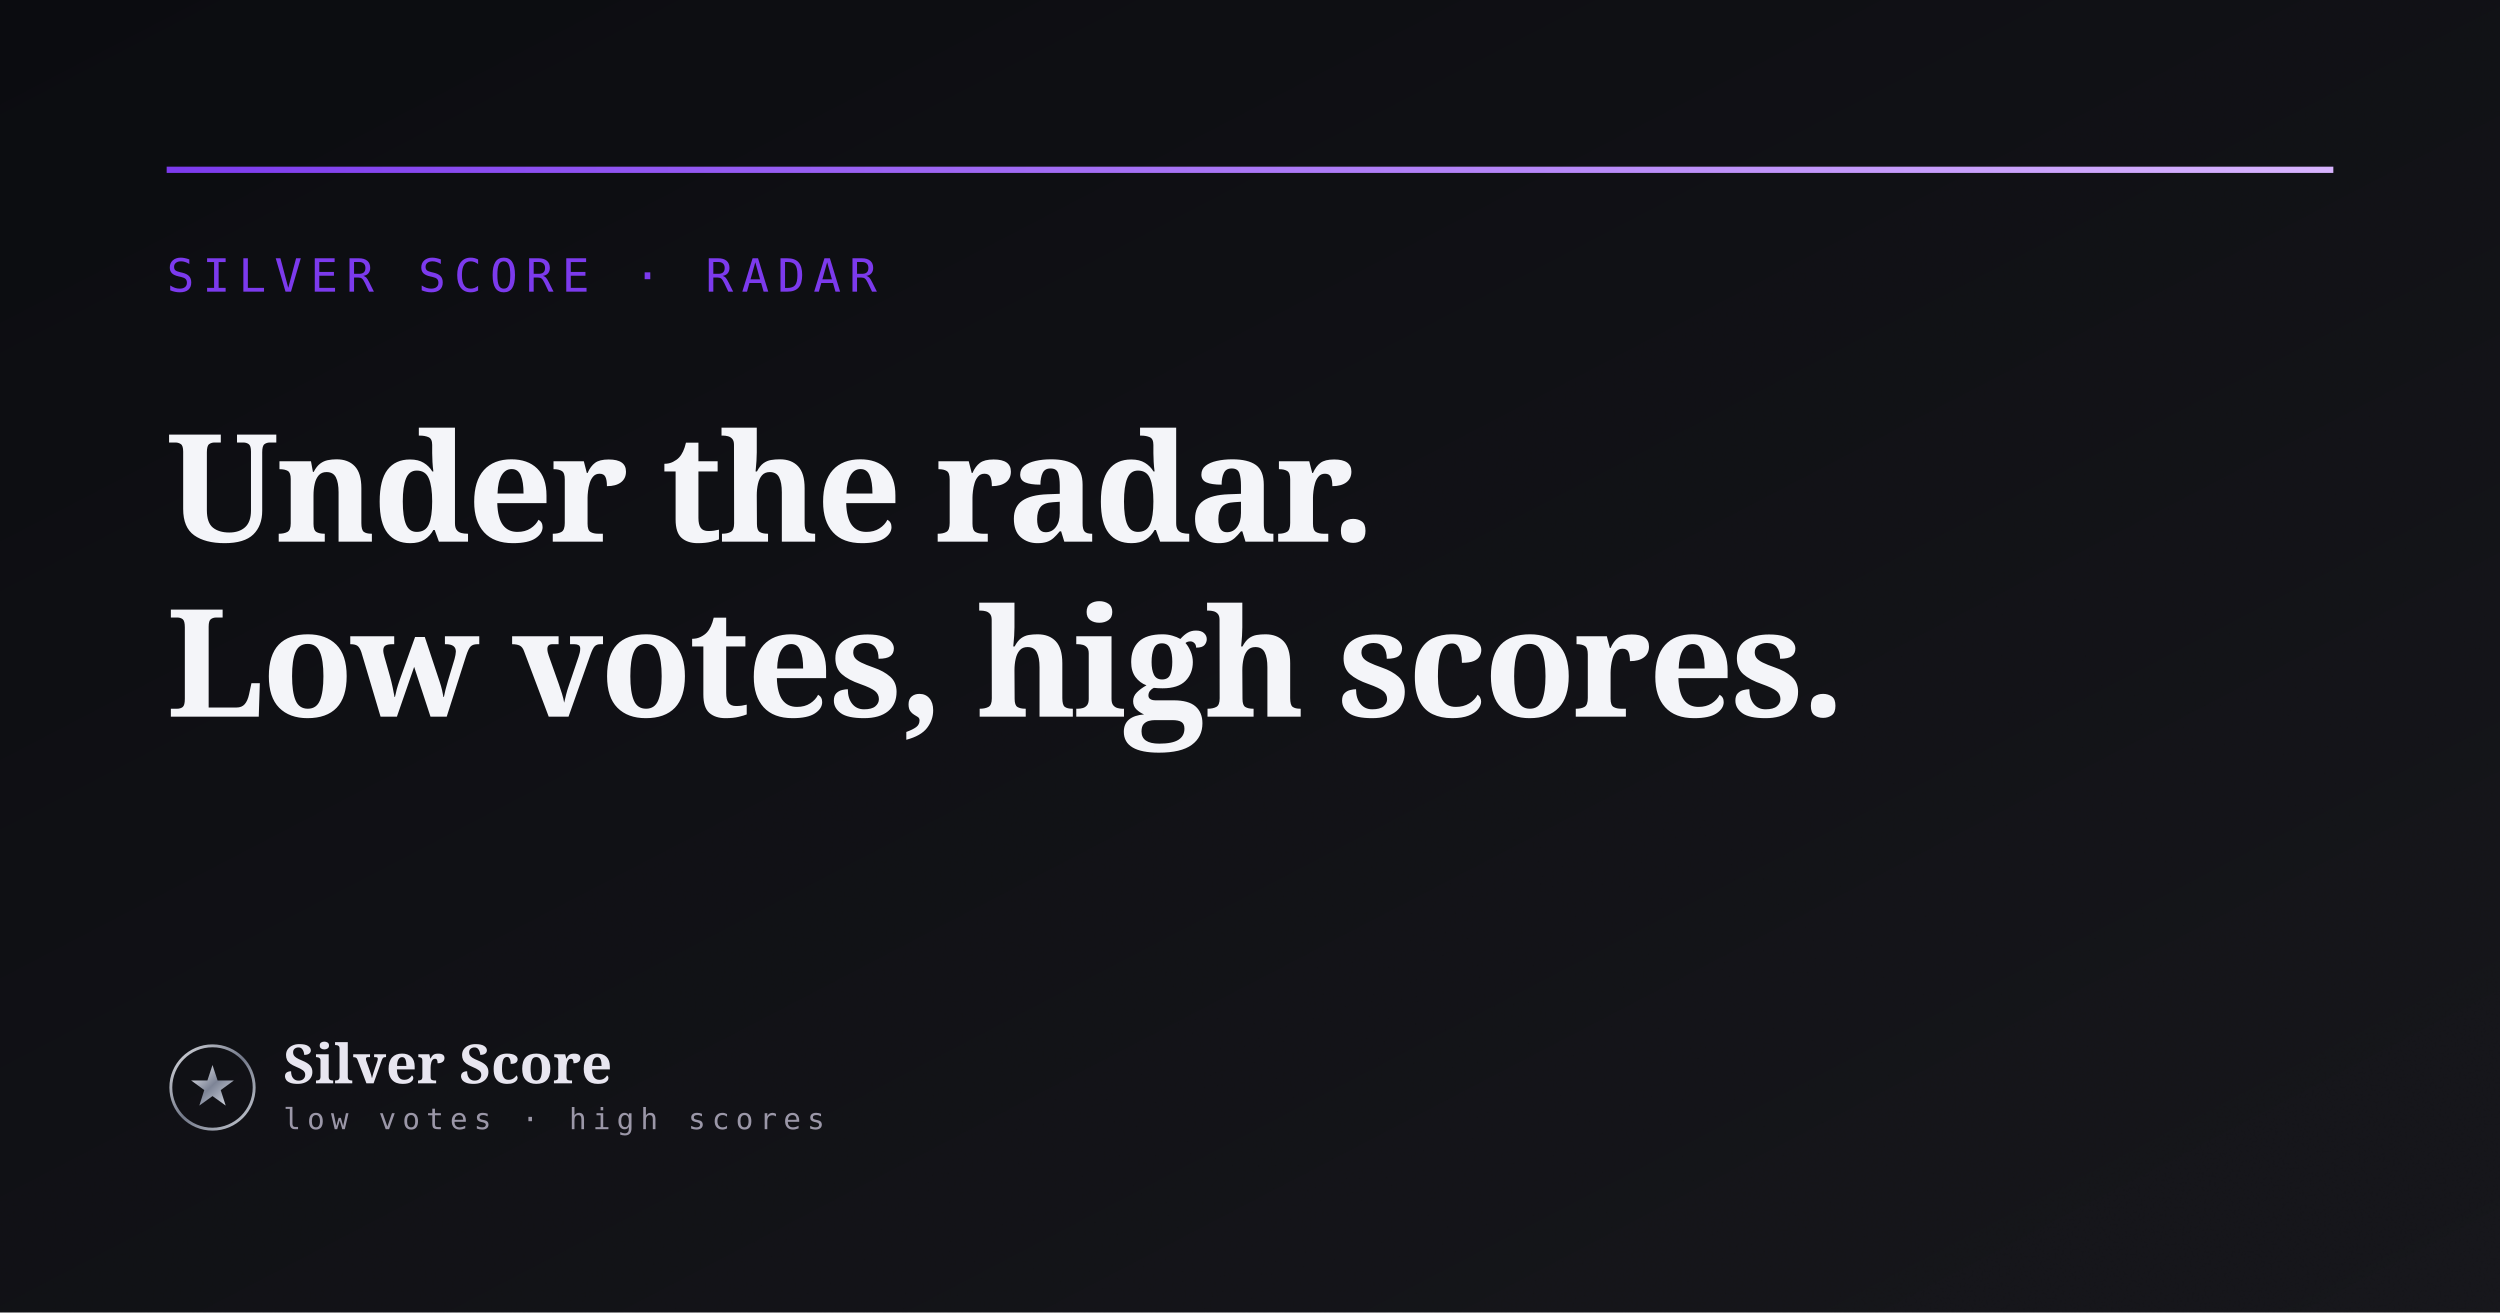
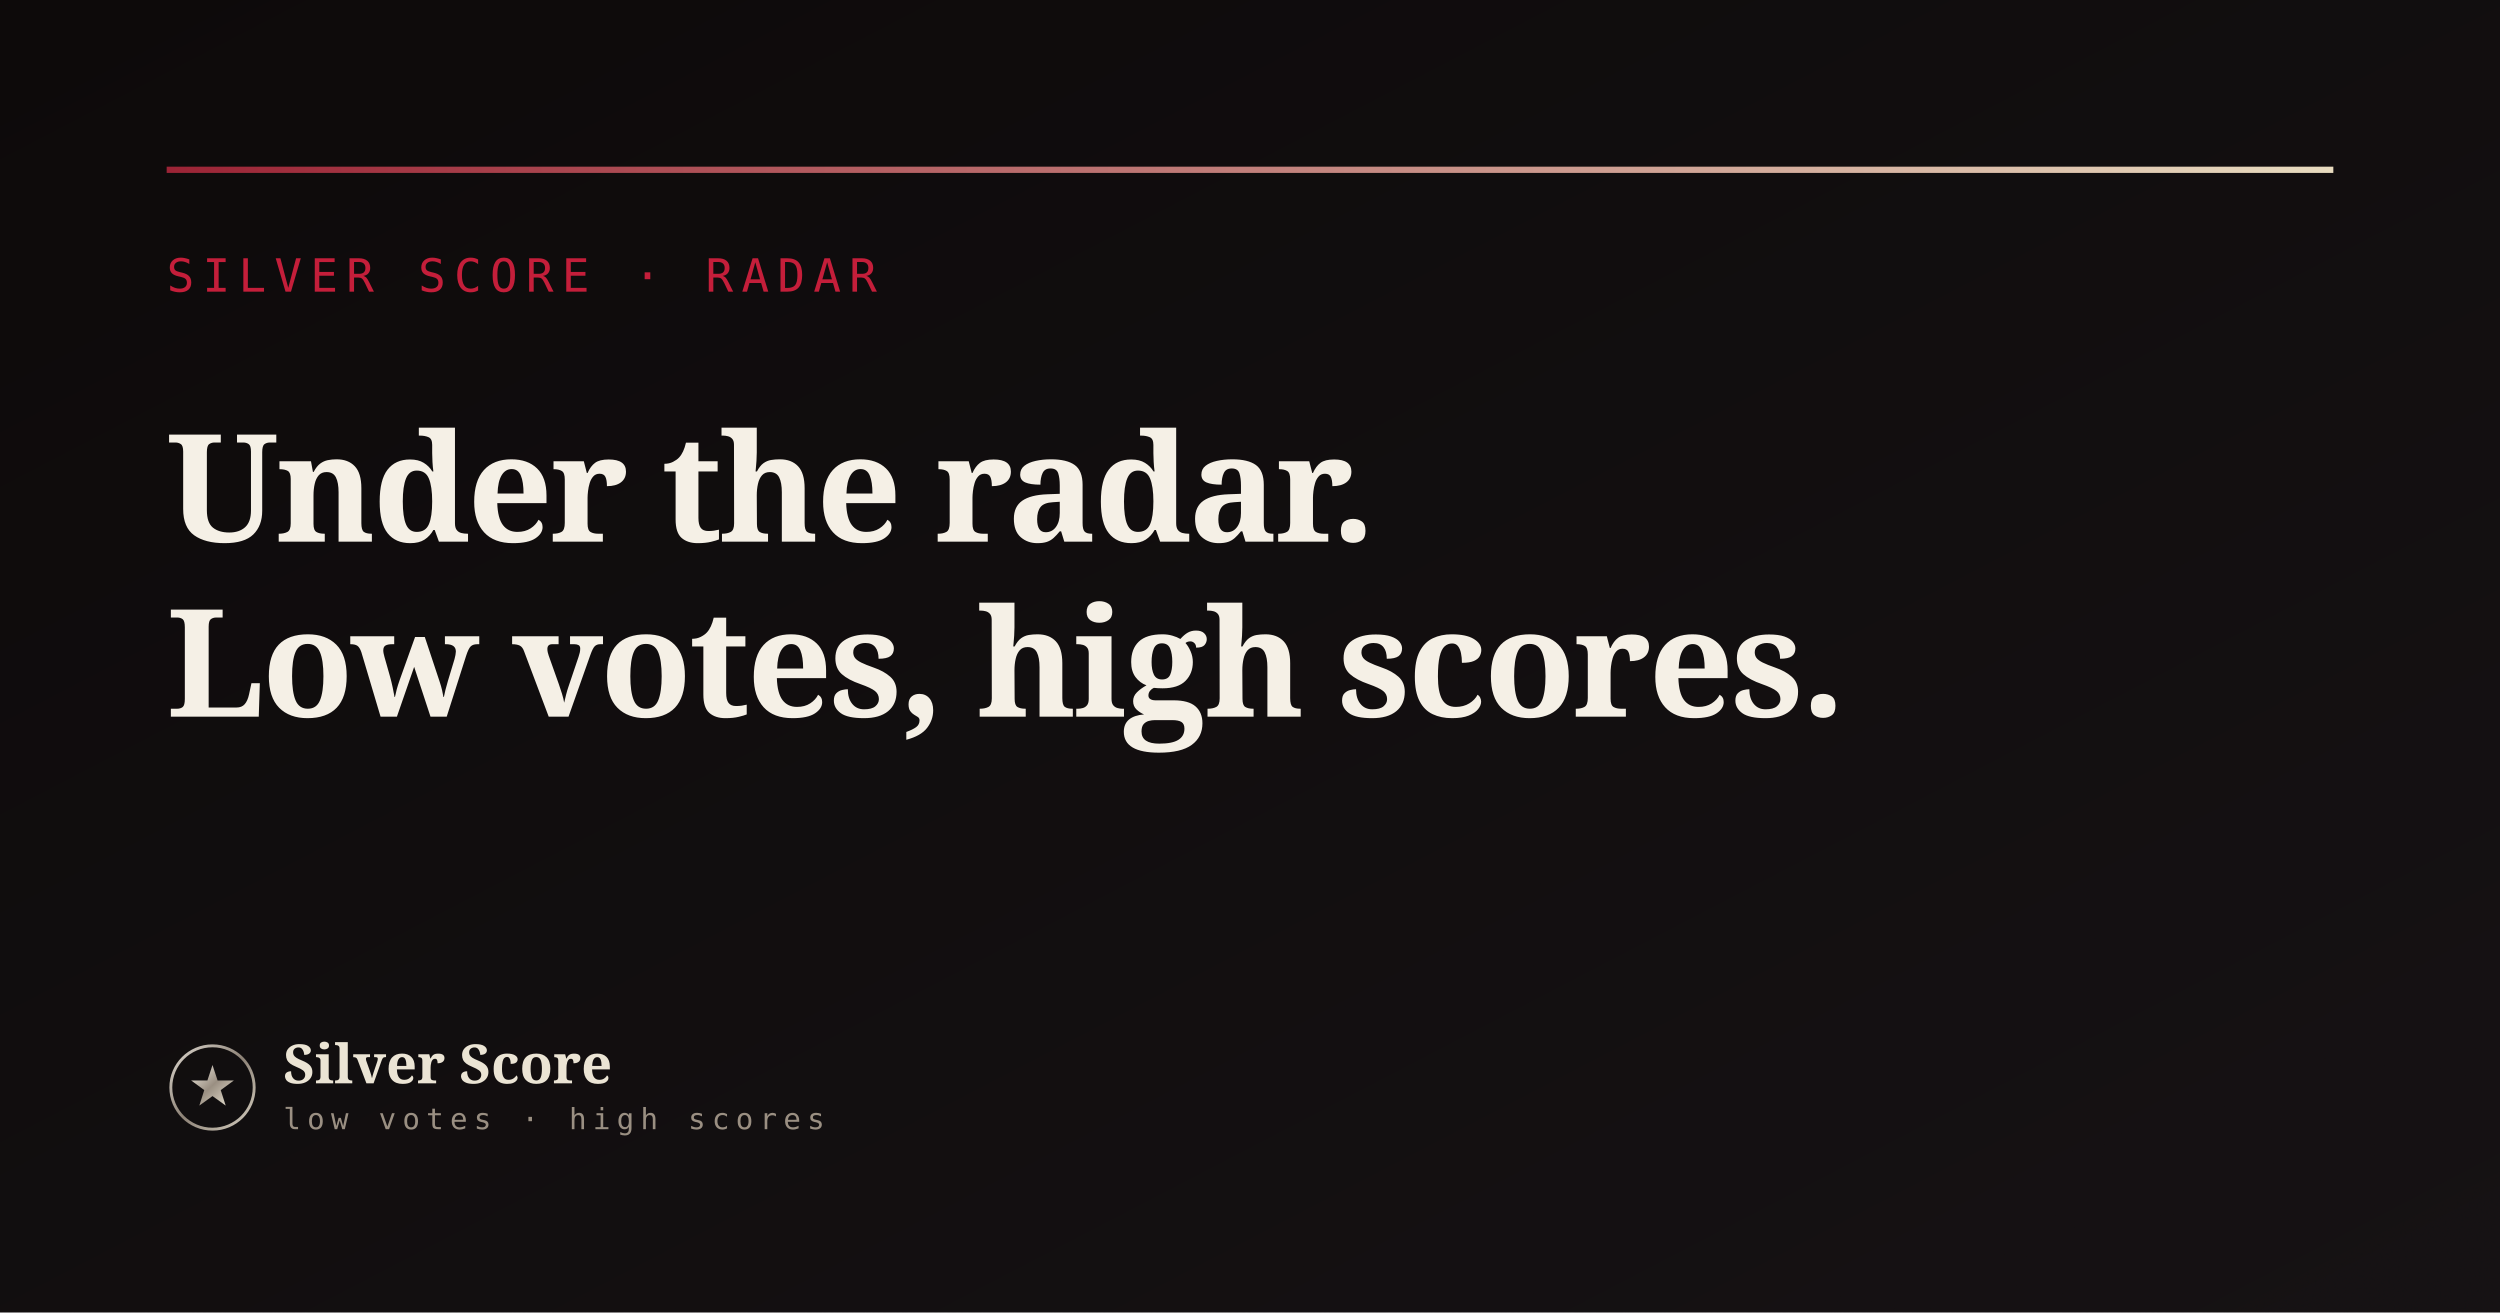
<svg xmlns="http://www.w3.org/2000/svg" width="1200" height="630" viewBox="0 0 1200 630" role="img" aria-label="Silver Score — hidden-gems">
  <defs>
    <linearGradient id="bg" x1="0" y1="0" x2="1" y2="1">
-       <stop offset="0" stop-color="#0b0c10" />
-       <stop offset="1" stop-color="#17171c" />
+       <stop offset="0" stop-color="#0d0a0a" />
+       <stop offset="1" stop-color="#161214" />
    </linearGradient>
    <linearGradient id="rule" x1="0" y1="0" x2="1" y2="0">
-       <stop offset="0" stop-color="#7c3aed" />
-       <stop offset="1" stop-color="#d8b4fe" />
+       <stop offset="0" stop-color="#9b2335" />
+       <stop offset="1" stop-color="#e8dcc0" />
    </linearGradient>
    <linearGradient id="silver" x1="0" y1="0" x2="1" y2="1">
-       <stop stop-color="#f4f5f9" />
-       <stop offset="0.5" stop-color="#7d8496" />
-       <stop offset="1" stop-color="#dde1ea" />
+       <stop stop-color="#f5f0e6" />
+       <stop offset="0.5" stop-color="#9a8f82" />
+       <stop offset="1" stop-color="#ebe4d4" />
    </linearGradient>
    <filter id="grain">
      <feTurbulence type="fractalNoise" baseFrequency="0.85" numOctaves="2" stitchTiles="stitch" />
      <feColorMatrix values="0 0 0 0 0  0 0 0 0 0  0 0 0 0 0  0 0 0 0.04 0" />
    </filter>
  </defs>
  <rect width="1200" height="630" fill="url(#bg)" />
  <rect width="1200" height="630" filter="url(#grain)" opacity="0.8" />
  <rect x="80" y="80" width="1040" height="3" fill="url(#rule)" />
-   <text x="80" y="140" font-family="DM Mono, ui-monospace, monospace" font-size="22" letter-spacing="4" fill="#7c3aed">SILVER SCORE · RADAR</text>
-   <text x="80" y="260" font-family="Fraunces, ui-serif, Georgia, serif" font-weight="700" font-size="72" fill="#f4f5f9" letter-spacing="-0.02em">Under the radar.</text>
-   <text x="80" y="344" font-family="Fraunces, ui-serif, Georgia, serif" font-weight="700" font-size="72" fill="#f4f5f9" letter-spacing="-0.02em">Low votes, high scores.</text>
+   <text x="80" y="140" font-family="IBM Plex Mono, ui-monospace, monospace" font-size="22" letter-spacing="4" fill="#c41e3a">SILVER SCORE · RADAR</text>
+   <text x="80" y="260" font-family="Playfair Display, ui-serif, Georgia, serif" font-weight="700" font-size="72" fill="#f5f0e6" letter-spacing="-0.02em">Under the radar.</text>
+   <text x="80" y="344" font-family="Playfair Display, ui-serif, Georgia, serif" font-weight="700" font-size="72" fill="#f5f0e6" letter-spacing="-0.02em">Low votes, high scores.</text>
  <g transform="translate(80, 500)">
    <circle cx="22" cy="22" r="20" stroke="url(#silver)" stroke-width="1.4" fill="none" opacity="0.9" />
    <path fill="url(#silver)" d="M22 11.2l2.44 7.41 7.8.03-6.29 4.61 2.38 7.43-6.33-4.56-6.33 4.56 2.38-7.43-6.29-4.61 7.8-.03L22 11.2z" />
-     <text x="56" y="20" font-family="Cormorant Garamond, Fraunces, serif" font-weight="600" font-size="26" fill="#e8e6f0">Silver Score</text>
-     <text x="56" y="42" font-family="DM Mono, monospace" font-size="14" letter-spacing="3" fill="#9b97a8">low votes · high scores</text>
+     <text x="56" y="20" font-family="Cormorant Garamond, ui-serif, serif" font-weight="600" font-size="26" fill="#ebe4d4">Silver Score</text>
+     <text x="56" y="42" font-family="IBM Plex Mono, monospace" font-size="14" letter-spacing="3" fill="#9a8f82">low votes · high scores</text>
  </g>
</svg>
